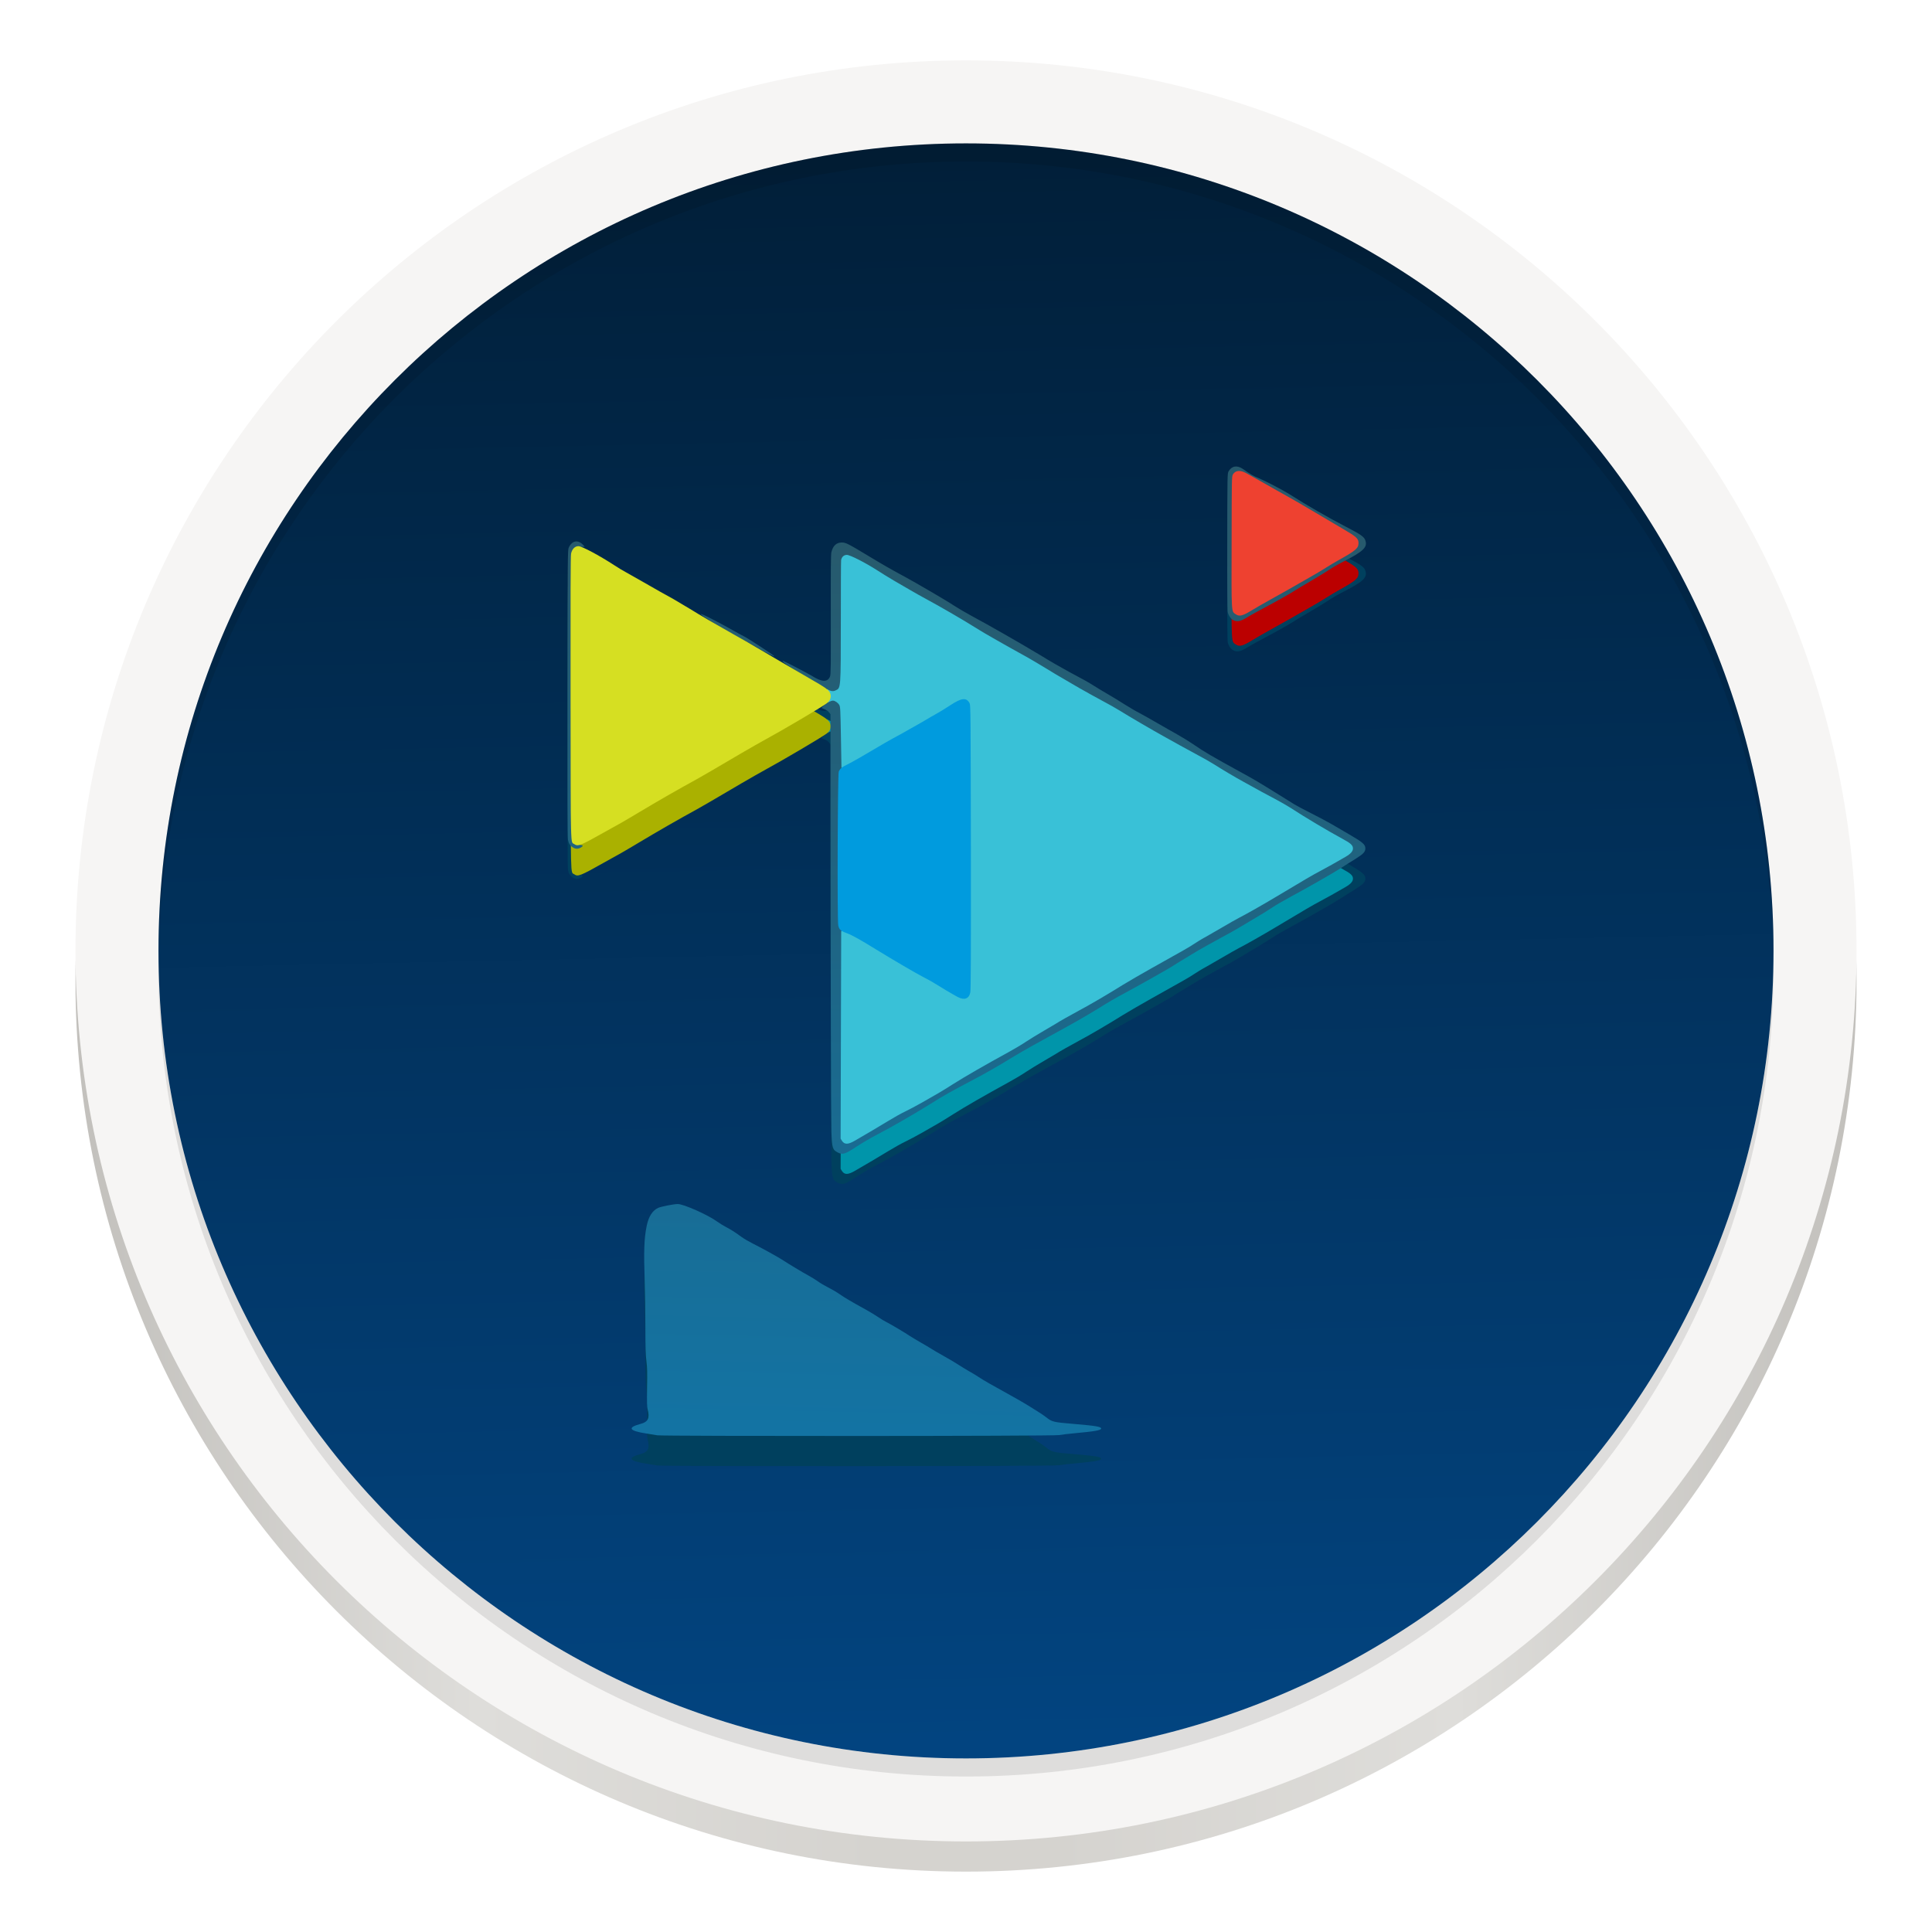
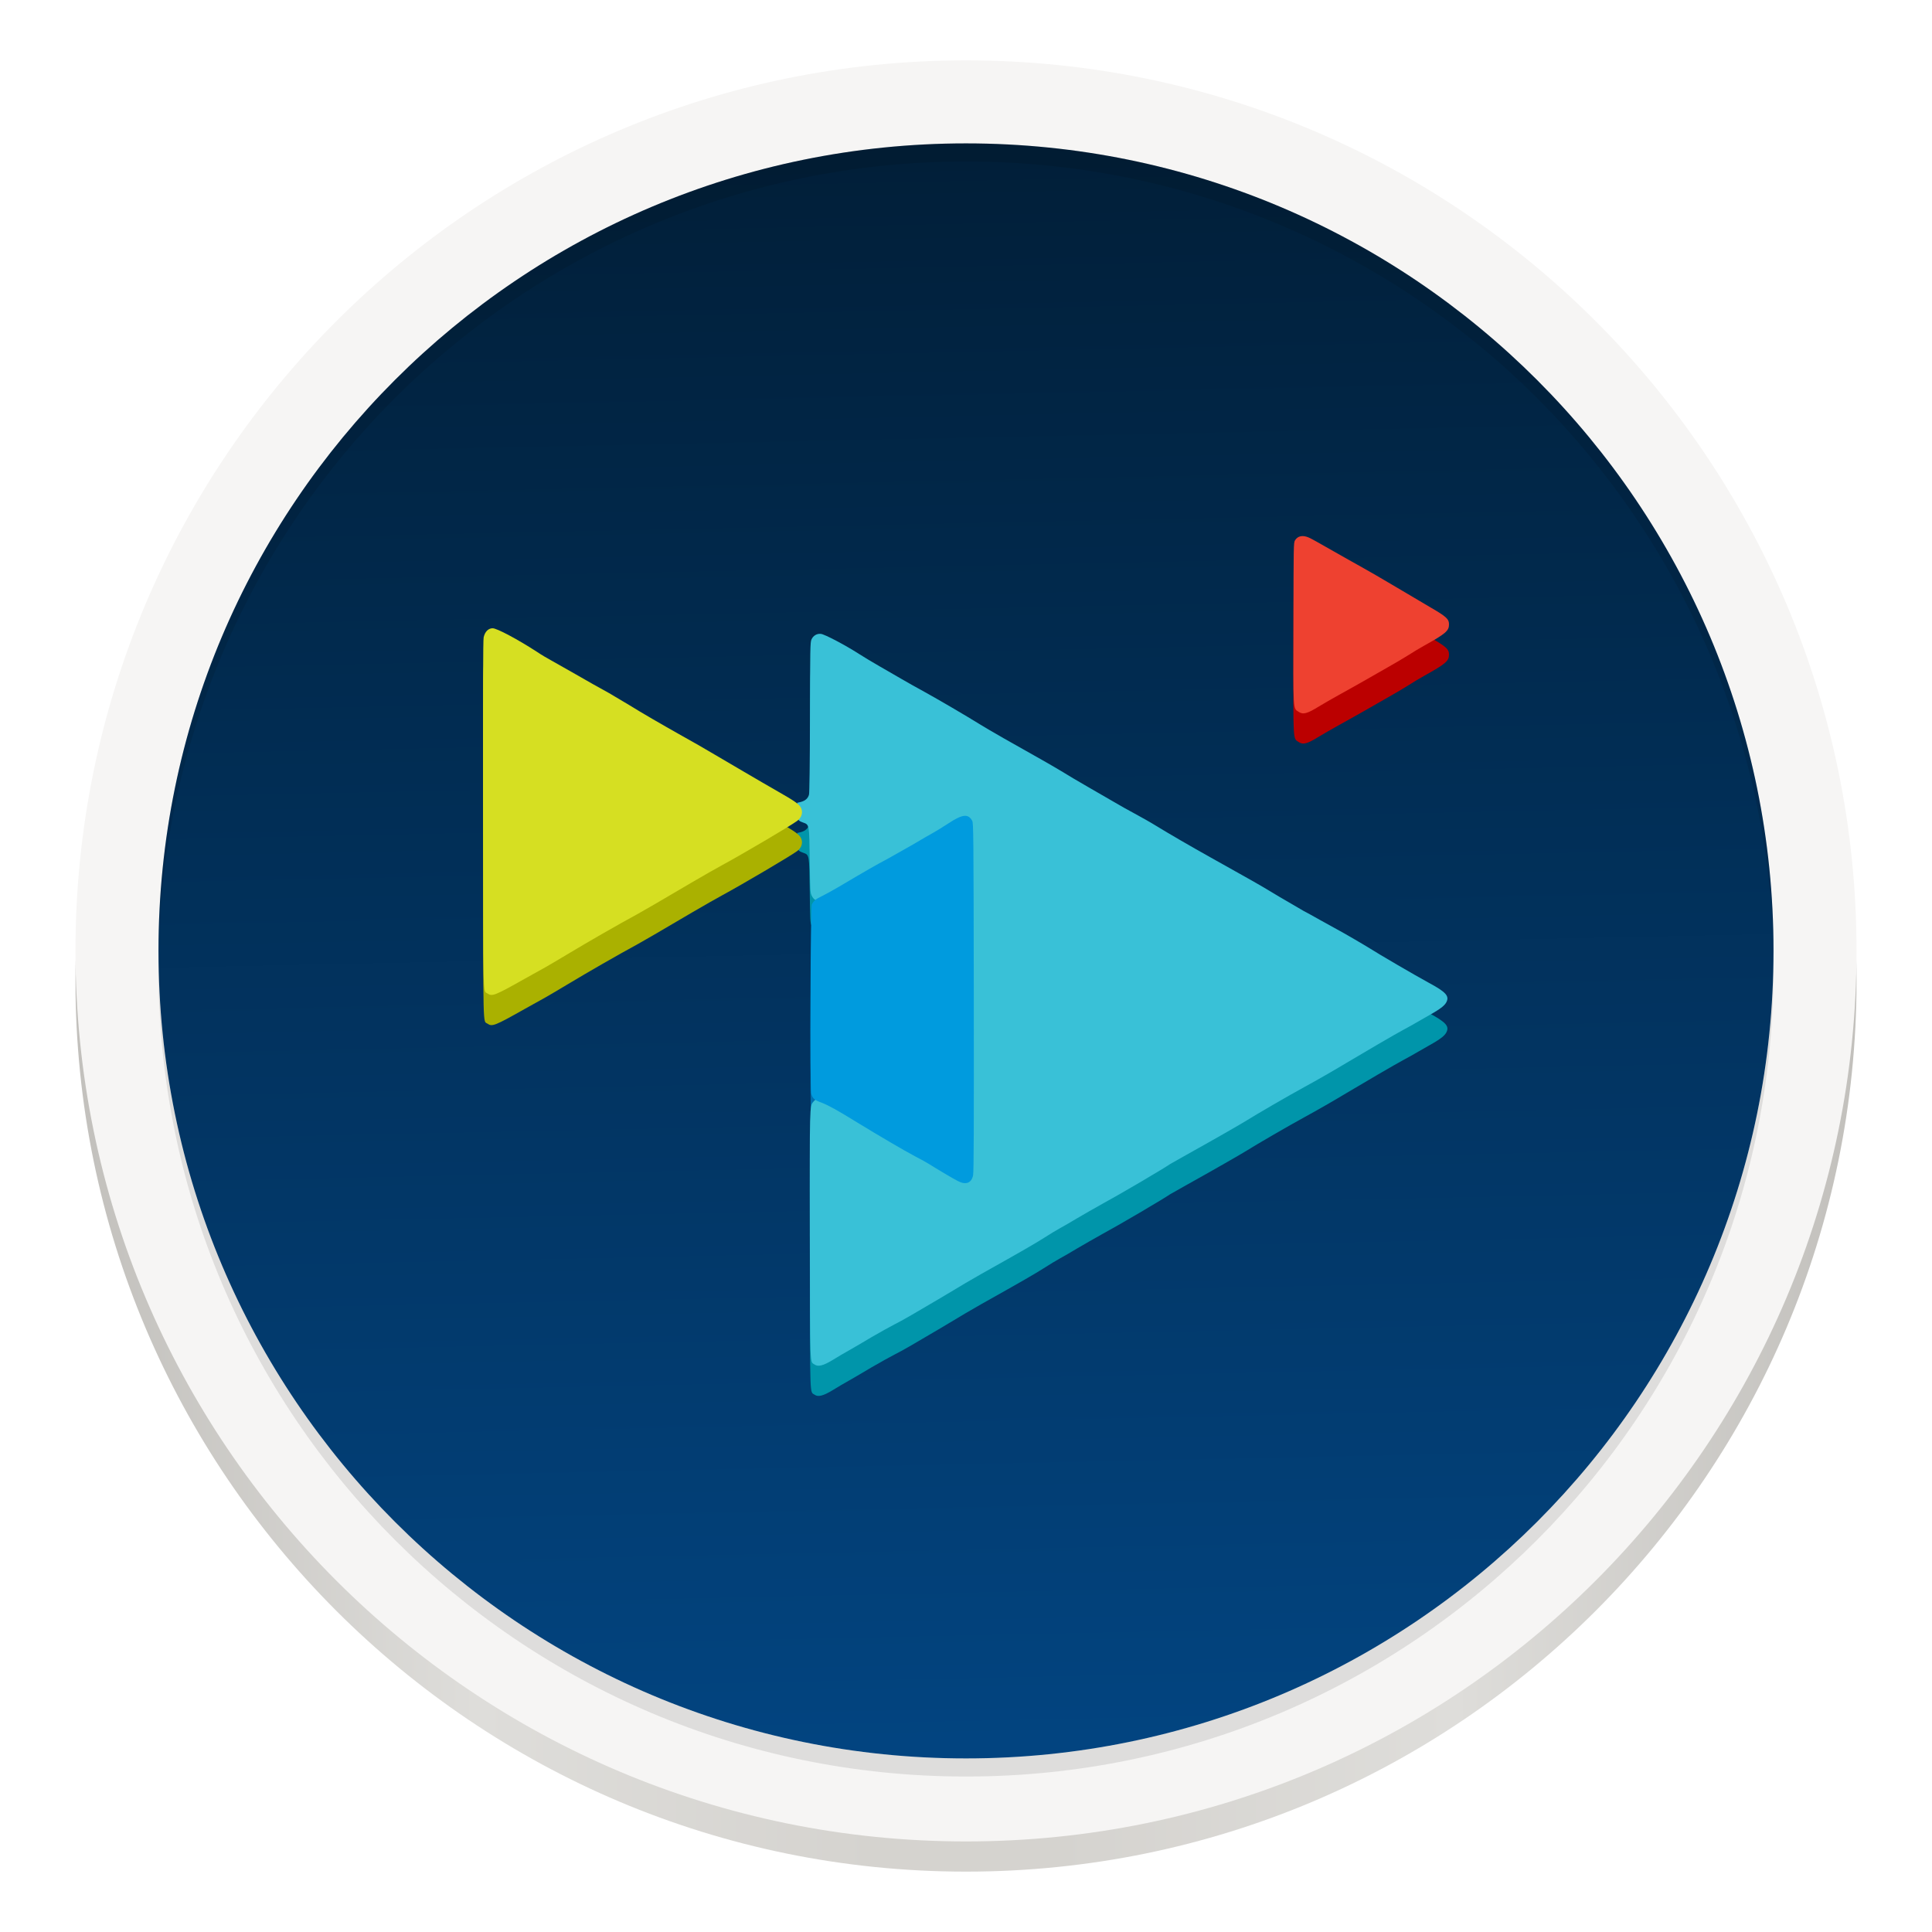
<svg xmlns="http://www.w3.org/2000/svg" width="128" height="128" viewBox="0 0 128 128">
  <defs>
    <linearGradient id="g1" gradientUnits="userSpaceOnUse" x1="62.905" y1="10.595" x2="65.095" y2="115.405">
      <stop offset="0" stop-color="#011f39" />
      <stop offset="1" stop-color="#024480" />
    </linearGradient>
    <linearGradient id="g2" gradientUnits="userSpaceOnUse" x1="5" y1="0" x2="123" y2="0">
      <stop offset="0" stop-color="#c2c0bc" />
      <stop offset="0.225" stop-color="#deddda" />
      <stop offset="0.45" stop-color="#d5d3cf" />
      <stop offset="0.55" stop-color="#d5d3cf" />
      <stop offset="0.775" stop-color="#deddda" />
      <stop offset="1" stop-color="#c2c0bc" />
    </linearGradient>
-     <linearGradient id="g3" gradientUnits="userSpaceOnUse" x1="55.865" y1="94.757" x2="57.107" y2="35.955">
-       <stop offset="0" stop-color="#1373a3" />
-       <stop offset="0.5" stop-color="#1d6788" />
-       <stop offset="1" stop-color="#275a6d" />
-     </linearGradient>
  </defs>
  <g id="rim">
    <path id="rim-chin" d="M5 65A59 59 0 1 1 123 65A59 59 0 1 1 5 65Z" fill="url(#g2)" />
    <path id="rim-face" d="M5 63A59 59 0 1 1 123 63A59 59 0 1 1 5 63Z" fill="#f6f5f4" />
    <path id="rim-inner" d="M10.5 63A53.5 53.5 0 1 1 117.5 63A53.5 53.5 0 1 1 10.5 63Z" fill="url(#g1)" />
    <path id="rim-recess" d="M10.5 63A53.5 53.5 0 1 1 117.5 63A53.5 53.5 0 1 1 10.5 63ZM10.5 64.2A53.5 53.5 0 1 1 117.5 64.2A53.5 53.5 0 1 1 10.5 64.2Z" fill="#000000" opacity="0.1" fill-rule="evenodd" />
  </g>
  <g id="mark">
-     <path id="mark-0-side" d="M55.714 77.971C55.457 77.794 55.477 78.306 55.464 70.991C55.451 63.951 55.451 64.01 55.648 63.78C55.944 63.425 56.187 63.511 58.021 64.641C58.454 64.911 59.007 65.239 59.256 65.384C59.506 65.528 59.855 65.732 60.025 65.844C60.203 65.956 60.65 66.199 61.011 66.396C61.379 66.593 62.076 66.988 62.563 67.283C63.529 67.868 63.693 67.941 63.871 67.842C64.094 67.717 64.081 68.191 64.074 58.173L64.061 48.872L63.976 48.761C63.798 48.517 63.581 48.564 62.944 48.984C62.681 49.162 62.293 49.392 62.089 49.503C61.886 49.615 61.412 49.891 61.044 50.115C60.67 50.338 60.058 50.68 59.684 50.884C59.309 51.081 58.79 51.37 58.533 51.528C58.277 51.679 57.915 51.889 57.738 51.988C57.554 52.087 57.199 52.297 56.943 52.455C56.036 53.007 55.76 53.04 55.556 52.619C55.483 52.474 55.477 52.317 55.457 50.739C55.431 48.761 55.437 48.807 55.096 48.682C54.813 48.577 54.806 48.57 54.793 48.071L54.78 47.617L54.977 47.571C55.221 47.505 55.359 47.38 55.418 47.177C55.444 47.085 55.464 45.533 55.47 42.983C55.477 39.315 55.483 38.934 55.549 38.796C55.641 38.586 55.838 38.467 56.055 38.487C56.266 38.507 57.383 39.098 58.119 39.572C58.395 39.749 58.888 40.045 59.223 40.236C59.559 40.426 60.091 40.735 60.407 40.919C60.722 41.103 61.294 41.425 61.682 41.636C62.418 42.043 63.838 42.871 64.699 43.404C65.152 43.686 66.487 44.449 68.005 45.297C68.275 45.448 68.748 45.724 69.057 45.908C69.359 46.099 70.016 46.486 70.509 46.769C71.009 47.058 71.64 47.42 71.909 47.578C72.179 47.742 72.678 48.018 73.02 48.202C73.362 48.386 73.888 48.682 74.184 48.866C74.848 49.273 76.024 49.957 77.128 50.575C77.575 50.825 78.167 51.16 78.443 51.311C78.712 51.462 79.12 51.692 79.343 51.817C79.574 51.942 80.257 52.343 80.862 52.711C81.473 53.073 82.058 53.414 82.157 53.467C82.262 53.52 82.65 53.73 83.018 53.94C83.392 54.151 83.977 54.473 84.313 54.657C84.654 54.847 85.187 55.163 85.509 55.353C86.344 55.879 88.158 56.931 88.927 57.352C89.841 57.845 90.038 58.062 89.86 58.397C89.781 58.554 89.565 58.732 89.216 58.936C89.052 59.028 88.684 59.238 88.401 59.402C88.118 59.567 87.724 59.79 87.52 59.895C87.139 60.099 85.377 61.125 84.457 61.677C83.859 62.038 82.821 62.636 82.176 62.985C81.414 63.399 79.488 64.516 79.1 64.766C78.732 64.996 77.273 65.831 75.787 66.659C75.373 66.889 74.986 67.113 74.926 67.145C74.539 67.415 72.107 68.841 71.252 69.301C70.851 69.525 70.253 69.867 69.918 70.064C69.589 70.261 69.175 70.504 68.991 70.603C68.814 70.701 68.413 70.938 68.11 71.135C67.624 71.444 66.934 71.845 64.738 73.074C64.226 73.363 63.713 73.666 62.543 74.369C61.235 75.145 60.433 75.611 60.032 75.809C59.802 75.927 59.256 76.229 58.816 76.486C58.382 76.749 57.83 77.064 57.593 77.202C57.357 77.334 56.949 77.57 56.699 77.728C56.18 78.043 55.904 78.109 55.714 77.971" fill="#0095aa" fill-rule="evenodd" />
-     <path id="mark-1-side" d="M43.54 97.092C43.442 97.072 43.12 97.02 42.824 96.974C41.667 96.796 41.536 96.579 42.443 96.336C42.936 96.211 43.06 95.948 42.909 95.376C42.863 95.206 42.857 94.916 42.87 93.944C42.89 92.951 42.883 92.622 42.83 92.208C42.778 91.801 42.758 91.314 42.758 89.908C42.758 88.922 42.738 87.555 42.712 86.871C42.646 84.893 42.673 84.058 42.844 83.223C42.968 82.605 43.225 82.204 43.599 82.027C43.784 81.941 44.645 81.77 44.901 81.77C45.289 81.77 46.886 82.48 47.497 82.921C47.681 83.052 47.957 83.223 48.102 83.295C48.385 83.44 48.694 83.631 49.141 83.959C49.292 84.071 49.633 84.268 49.896 84.4C50.416 84.656 51.632 85.326 51.901 85.51C52.204 85.714 53.209 86.319 53.577 86.516C53.774 86.621 54.051 86.799 54.195 86.897C54.333 87.002 54.636 87.18 54.859 87.292C55.083 87.403 55.437 87.607 55.641 87.752C55.983 87.988 56.325 88.192 57.383 88.777C57.626 88.909 57.975 89.126 58.165 89.25C58.356 89.382 58.619 89.54 58.744 89.599C59.02 89.737 59.993 90.315 60.301 90.526C60.426 90.604 60.748 90.802 61.025 90.959C61.294 91.111 61.59 91.288 61.682 91.347C61.767 91.406 62.148 91.63 62.523 91.84C62.891 92.044 63.332 92.307 63.489 92.412C63.647 92.517 63.949 92.701 64.166 92.826C64.377 92.944 64.686 93.128 64.843 93.234C65.152 93.444 65.711 93.76 66.96 94.45C67.4 94.693 67.92 94.995 68.11 95.114C68.301 95.238 68.597 95.422 68.761 95.521C68.925 95.62 69.168 95.784 69.293 95.883C69.701 96.205 69.767 96.224 71.114 96.336C72.593 96.461 72.955 96.52 72.955 96.645C72.955 96.757 72.527 96.836 71.213 96.954C70.805 96.993 70.325 97.046 70.141 97.079C69.753 97.151 43.876 97.158 43.54 97.092M55.497 78.352C55.161 78.181 55.122 78.057 55.083 76.992C55.056 76.177 55.03 66.429 55.023 53.874L55.023 49.326L54.938 49.208C54.852 49.096 54.774 49.043 54.537 48.951L54.419 48.905L54.557 48.761C54.708 48.603 55.056 48.412 55.188 48.419C55.319 48.419 55.529 48.564 55.608 48.715C55.674 48.833 55.681 49.043 55.714 50.857C55.733 51.968 55.753 52.967 55.753 53.079C55.76 53.191 55.746 58.719 55.727 65.364L55.694 77.439L55.779 77.577C55.95 77.84 56.18 77.84 56.653 77.564C57.567 77.031 58.224 76.65 58.842 76.269C59.23 76.032 59.736 75.749 59.973 75.638C60.209 75.526 60.702 75.263 61.064 75.059C61.425 74.849 61.925 74.56 62.175 74.422C62.418 74.277 62.845 74.021 63.115 73.843C63.897 73.344 65.271 72.555 66.855 71.687C67.216 71.49 67.722 71.188 67.985 71.01C68.248 70.839 68.774 70.511 69.155 70.294C69.543 70.07 69.898 69.86 69.957 69.821C70.122 69.709 70.871 69.282 71.508 68.94C72.192 68.578 73.415 67.862 74.414 67.237C74.802 67.001 75.649 66.508 76.307 66.14C78.404 64.97 78.844 64.72 79.14 64.516C79.297 64.411 79.541 64.266 79.672 64.188C79.81 64.115 80.356 63.8 80.888 63.491C81.421 63.182 81.953 62.873 82.078 62.814C82.499 62.603 83.682 61.933 84.536 61.42C86.587 60.191 86.896 60.014 87.435 59.724C87.967 59.442 88.434 59.179 89.15 58.765C89.486 58.568 89.637 58.397 89.637 58.213C89.637 58.002 89.486 57.864 88.947 57.575C87.974 57.049 86.449 56.142 85.463 55.498C85.259 55.367 84.799 55.104 84.438 54.913C83.807 54.584 83.465 54.394 82.387 53.796C81.828 53.493 80.98 52.987 80.389 52.612C80.172 52.474 79.705 52.212 79.357 52.027C79.015 51.843 78.496 51.561 78.213 51.403C77.93 51.245 77.431 50.969 77.102 50.785C76.412 50.404 74.808 49.471 74.19 49.083C73.96 48.938 73.447 48.649 73.06 48.445C72.678 48.241 71.975 47.854 71.495 47.578C71.022 47.301 70.522 47.012 70.391 46.933C70.253 46.861 69.786 46.578 69.346 46.309C68.906 46.039 68.307 45.685 68.012 45.52C66.723 44.81 65.133 43.91 64.699 43.627C63.805 43.062 62.234 42.155 61.268 41.636C61.044 41.517 60.617 41.274 60.321 41.103C60.032 40.932 59.532 40.643 59.223 40.466C58.915 40.282 58.415 39.979 58.113 39.782C57.35 39.289 56.318 38.763 56.108 38.763C55.911 38.763 55.766 38.895 55.727 39.105C55.714 39.177 55.707 41.005 55.707 43.167C55.7 47.676 55.714 47.578 55.359 47.742C55.148 47.847 54.971 47.788 54.491 47.466C54.248 47.308 53.82 47.052 53.531 46.901C52.966 46.598 51.98 45.967 51.881 45.849C51.822 45.777 51.829 45.777 51.921 45.803C52.039 45.842 53.577 46.644 53.807 46.789C54.451 47.196 54.833 47.209 54.99 46.822C55.043 46.697 55.05 46.131 55.043 42.727C55.036 39.769 55.043 38.73 55.083 38.579C55.188 38.152 55.418 37.942 55.773 37.942C56.029 37.942 56.18 38.014 57.495 38.809C58.428 39.374 59.125 39.775 59.94 40.209C60.643 40.59 62.747 41.813 63.213 42.129C63.476 42.299 64.002 42.608 64.383 42.812C65.481 43.397 67.657 44.646 68.925 45.408C69.563 45.803 70.424 46.296 70.831 46.513C71.725 46.986 72.12 47.209 72.494 47.446C72.646 47.545 73.047 47.788 73.388 47.985C73.724 48.182 74.236 48.491 74.519 48.675C74.802 48.853 75.242 49.116 75.505 49.247C75.761 49.385 76.3 49.687 76.695 49.918C77.089 50.148 77.674 50.476 77.989 50.654C78.305 50.831 78.765 51.114 79.008 51.278C79.81 51.83 80.218 52.067 82.301 53.211C83.149 53.677 83.314 53.776 84.727 54.65C85.108 54.887 85.575 55.176 85.752 55.288C85.936 55.399 86.449 55.676 86.902 55.899C87.356 56.129 87.954 56.445 88.237 56.609C88.519 56.773 89.045 57.082 89.407 57.292C90.294 57.805 90.458 57.95 90.458 58.213C90.458 58.443 90.32 58.581 89.775 58.923C89.479 59.1 89.058 59.37 88.835 59.514C88.335 59.836 86.633 60.809 85.509 61.414C85.055 61.657 84.503 61.979 84.28 62.13C84.05 62.288 83.57 62.584 83.208 62.794C82.847 63.004 82.36 63.294 82.137 63.432C81.914 63.57 81.322 63.905 80.822 64.168C80.329 64.437 79.679 64.799 79.383 64.97C78.699 65.377 77.569 66.067 77.437 66.159C77.319 66.238 75.347 67.349 74.598 67.75C73.954 68.092 73.415 68.407 72.731 68.835C71.969 69.308 70.983 69.867 69.392 70.734C67.959 71.523 67.44 71.819 66.349 72.489C65.941 72.732 65.29 73.101 64.903 73.311C62.72 74.468 62.681 74.487 61.537 75.204C60.459 75.868 58.98 76.722 58.198 77.123C57.751 77.353 57.114 77.728 56.772 77.951C55.983 78.471 55.832 78.523 55.497 78.352M37.973 58.154C37.782 58.042 37.677 57.884 37.631 57.647C37.598 57.503 37.592 54.361 37.598 47.946C37.605 38.901 37.611 38.448 37.677 38.29C37.888 37.823 38.275 37.738 38.611 38.08L38.742 38.218L38.519 38.244C38.236 38.283 38.072 38.382 37.973 38.579C37.894 38.737 37.894 38.973 37.861 47.407C37.848 52.179 37.828 56.182 37.828 56.307C37.809 56.701 37.874 57.509 37.94 57.661C38.012 57.838 38.17 57.937 38.427 57.976C38.65 58.002 38.657 58.042 38.479 58.154C38.308 58.252 38.137 58.259 37.973 58.154M50.948 45.336C50.771 45.251 50.541 45.126 50.442 45.067C50.258 44.948 49.331 44.429 48.661 44.074C48.056 43.745 46.61 42.871 46.498 42.76L46.4 42.661L46.623 42.746C46.853 42.838 47.786 43.325 48.615 43.792C48.864 43.936 49.167 44.1 49.292 44.16C49.568 44.298 51.25 45.395 51.29 45.468C51.323 45.514 51.303 45.507 50.948 45.336M81.71 43.088C81.552 43.009 81.401 42.792 81.342 42.562C81.315 42.457 81.302 40.788 81.309 37.876C81.315 33.439 81.315 33.354 81.401 33.222C81.611 32.861 81.96 32.808 82.347 33.071C82.893 33.452 83.011 33.524 83.425 33.695C83.872 33.879 84.99 34.471 85.404 34.727C86.547 35.457 87.98 36.285 89.203 36.916C90.156 37.409 90.38 37.567 90.458 37.803C90.61 38.264 90.334 38.527 88.96 39.23C88.625 39.401 88.21 39.644 88.04 39.762C87.869 39.881 87.317 40.216 86.824 40.505C86.324 40.794 85.811 41.103 85.686 41.189C85.45 41.346 84.3 41.99 83.412 42.457C83.143 42.602 82.814 42.786 82.689 42.865C82.216 43.16 81.979 43.22 81.71 43.088M82.623 42.431C82.696 42.398 82.945 42.24 83.189 42.089C83.425 41.938 83.846 41.688 84.129 41.537C84.411 41.379 84.996 41.057 85.424 40.814C85.851 40.571 86.482 40.216 86.824 40.025C87.159 39.835 87.704 39.512 88.033 39.309C88.362 39.105 88.815 38.835 89.039 38.711C89.532 38.435 89.716 38.257 89.742 38.04C89.781 37.771 89.65 37.639 88.966 37.218C88.631 37.015 87.994 36.627 87.553 36.351C86.508 35.713 86.081 35.47 85.424 35.122C84.635 34.708 84.102 34.399 83.399 33.945C82.61 33.432 82.347 33.34 82.078 33.485C81.795 33.63 81.808 33.354 81.808 37.981C81.808 42.115 81.808 42.155 81.894 42.293C82.045 42.549 82.301 42.595 82.623 42.431" fill="#00405e" fill-rule="evenodd" />
-     <path id="mark-2-side" d="M38.045 57.923C37.789 57.746 37.815 58.541 37.802 48.248C37.795 41.425 37.802 38.842 37.835 38.678C37.901 38.375 38.085 38.185 38.321 38.185C38.551 38.185 39.675 38.783 40.727 39.466C40.951 39.618 41.286 39.815 41.47 39.913C41.647 40.012 42.147 40.295 42.574 40.538C43.008 40.788 43.521 41.083 43.724 41.195C43.928 41.307 44.329 41.53 44.612 41.688C44.894 41.852 45.381 42.142 45.696 42.332C46.393 42.766 47.359 43.325 48.595 44.022C49.101 44.304 49.798 44.699 50.133 44.902C50.475 45.1 51.257 45.566 51.881 45.928C52.506 46.296 53.347 46.782 53.748 47.012C54.603 47.499 54.852 47.67 54.964 47.854C55.115 48.103 55.036 48.412 54.767 48.603C54.399 48.872 51.789 50.411 50.731 50.982C50.449 51.134 49.726 51.548 49.127 51.896C47.129 53.073 46.63 53.362 46.183 53.612C44.98 54.269 43.56 55.084 42.344 55.814C41.877 56.096 41.345 56.405 41.174 56.504C40.997 56.602 40.484 56.892 40.03 57.141C38.433 58.042 38.288 58.094 38.045 57.923" fill="#aab100" fill-rule="evenodd" />
-     <path id="mark-3-side" d="M63.463 68.059C63.2 67.928 62.234 67.349 61.905 67.139C61.78 67.06 61.439 66.869 61.143 66.718C60.571 66.416 59.289 65.666 58.021 64.891C56.956 64.234 56.456 63.957 56.088 63.819C55.694 63.675 55.595 63.583 55.536 63.313C55.464 62.985 55.497 53.283 55.569 53.119C55.661 52.921 55.786 52.816 56.095 52.672C56.259 52.593 56.653 52.376 56.982 52.185C58.389 51.35 59.099 50.943 59.651 50.654C59.973 50.476 60.591 50.128 61.025 49.878C61.452 49.622 61.932 49.346 62.089 49.26C62.247 49.175 62.635 48.938 62.944 48.734C63.713 48.228 64.022 48.195 64.239 48.59C64.304 48.715 64.311 49.221 64.324 58.134C64.331 64.963 64.324 67.599 64.285 67.75C64.199 68.171 63.89 68.283 63.463 68.059" fill="#0070b0" fill-rule="evenodd" />
-     <path id="mark-4-side" d="M81.868 42.694C81.572 42.497 81.585 42.714 81.598 37.876C81.605 33.709 81.605 33.557 81.683 33.432C81.828 33.196 82.091 33.137 82.426 33.281C82.518 33.314 83.077 33.63 83.675 33.971C84.28 34.313 85.016 34.734 85.318 34.898C85.627 35.069 86.449 35.542 87.152 35.963C87.849 36.377 88.684 36.87 88.999 37.054C89.86 37.554 90.005 37.685 90.005 37.974C90.005 38.323 89.834 38.474 88.651 39.131C88.434 39.25 88.066 39.473 87.829 39.624C87.593 39.775 87.093 40.071 86.718 40.282C86.344 40.492 85.746 40.834 85.384 41.044C85.023 41.248 84.431 41.583 84.069 41.78C83.715 41.977 83.222 42.26 82.985 42.405C82.334 42.806 82.117 42.865 81.868 42.694" fill="#bb0000" fill-rule="evenodd" />
-     <path id="mark-0-face" d="M 55.714,75.971 C 55.457,75.794 55.477,76.306 55.464,68.991 C 55.451,61.951 55.451,62.01 55.648,61.78 C 55.944,61.425 56.187,61.511 58.021,62.641 C 58.454,62.911 59.007,63.239 59.256,63.384 C 59.506,63.528 59.855,63.732 60.025,63.844 C 60.203,63.956 60.65,64.199 61.011,64.396 C 61.379,64.593 62.076,64.988 62.563,65.283 C 63.529,65.868 63.693,65.941 63.871,65.842 C 64.094,65.717 64.081,66.191 64.074,56.173 L 64.061,46.872 L 63.976,46.761 C 63.798,46.517 63.581,46.564 62.944,46.984 C 62.681,47.162 62.293,47.392 62.089,47.503 C 61.886,47.615 61.412,47.891 61.044,48.115 C 60.67,48.338 60.058,48.68 59.684,48.884 C 59.309,49.081 58.79,49.37 58.533,49.528 C 58.277,49.679 57.915,49.889 57.738,49.988 C 57.554,50.087 57.199,50.297 56.943,50.455 C 56.036,51.007 55.76,51.04 55.556,50.619 C 55.483,50.474 55.477,50.317 55.457,48.739 C 55.431,46.761 55.437,46.807 55.096,46.682 C 54.813,46.577 54.806,46.57 54.793,46.071 L 54.78,45.617 L 54.977,45.571 C 55.221,45.505 55.359,45.38 55.418,45.177 C 55.444,45.085 55.464,43.533 55.47,40.983 C 55.477,37.315 55.483,36.934 55.549,36.796 C 55.641,36.586 55.838,36.467 56.055,36.487 C 56.266,36.507 57.383,37.098 58.119,37.572 C 58.395,37.749 58.888,38.045 59.223,38.236 C 59.559,38.426 60.091,38.735 60.407,38.919 C 60.722,39.103 61.294,39.425 61.682,39.636 C 62.418,40.043 63.838,40.871 64.699,41.404 C 65.152,41.686 66.487,42.449 68.005,43.297 C 68.275,43.448 68.748,43.724 69.057,43.908 C 69.359,44.099 70.016,44.486 70.509,44.769 C 71.009,45.058 71.64,45.42 71.909,45.578 C 72.179,45.742 72.678,46.018 73.02,46.202 C 73.362,46.386 73.888,46.682 74.184,46.866 C 74.848,47.273 76.024,47.957 77.128,48.575 C 77.575,48.825 78.167,49.16 78.443,49.311 C 78.712,49.462 79.12,49.692 79.343,49.817 C 79.574,49.942 80.257,50.343 80.862,50.711 C 81.473,51.073 82.058,51.414 82.157,51.467 C 82.262,51.52 82.65,51.73 83.018,51.94 C 83.392,52.151 83.977,52.473 84.313,52.657 C 84.654,52.847 85.187,53.163 85.509,53.353 C 86.344,53.879 88.158,54.931 88.927,55.352 C 89.841,55.845 90.038,56.062 89.86,56.397 C 89.781,56.554 89.565,56.732 89.216,56.936 C 89.052,57.028 88.684,57.238 88.401,57.402 C 88.118,57.567 87.724,57.79 87.52,57.895 C 87.139,58.099 85.377,59.125 84.457,59.677 C 83.859,60.038 82.821,60.636 82.176,60.985 C 81.414,61.399 79.488,62.516 79.1,62.766 C 78.732,62.996 77.273,63.831 75.787,64.659 C 75.373,64.889 74.986,65.113 74.926,65.145 C 74.539,65.415 72.107,66.841 71.252,67.301 C 70.851,67.525 70.253,67.867 69.918,68.064 C 69.589,68.261 69.175,68.504 68.991,68.603 C 68.814,68.701 68.413,68.938 68.11,69.135 C 67.624,69.444 66.934,69.845 64.738,71.074 C 64.226,71.363 63.713,71.666 62.543,72.369 C 61.235,73.145 60.433,73.611 60.032,73.809 C 59.802,73.927 59.256,74.229 58.816,74.486 C 58.382,74.749 57.83,75.064 57.593,75.202 C 57.357,75.334 56.949,75.57 56.699,75.728 C 56.18,76.043 55.904,76.109 55.714,75.971" fill="#39c1d7" fill-rule="evenodd" />
-     <path id="mark-1-face" d="M 43.54,95.092 C 43.442,95.072 43.12,95.02 42.824,94.974 C 41.667,94.796 41.536,94.579 42.443,94.336 C 42.936,94.211 43.06,93.948 42.909,93.376 C 42.863,93.206 42.857,92.916 42.87,91.944 C 42.89,90.951 42.883,90.622 42.83,90.208 C 42.778,89.801 42.758,89.314 42.758,87.908 C 42.758,86.922 42.738,85.555 42.712,84.871 C 42.646,82.893 42.673,82.058 42.844,81.223 C 42.968,80.605 43.225,80.204 43.599,80.027 C 43.784,79.941 44.645,79.77 44.901,79.77 C 45.289,79.77 46.886,80.48 47.497,80.921 C 47.681,81.052 47.957,81.223 48.102,81.295 C 48.385,81.44 48.694,81.631 49.141,81.959 C 49.292,82.071 49.633,82.268 49.896,82.4 C 50.416,82.656 51.632,83.326 51.901,83.51 C 52.204,83.714 53.209,84.319 53.577,84.516 C 53.774,84.621 54.051,84.799 54.195,84.897 C 54.333,85.002 54.636,85.18 54.859,85.292 C 55.083,85.403 55.437,85.607 55.641,85.752 C 55.983,85.988 56.325,86.192 57.383,86.777 C 57.626,86.909 57.975,87.126 58.165,87.25 C 58.356,87.382 58.619,87.54 58.744,87.599 C 59.02,87.737 59.993,88.315 60.301,88.526 C 60.426,88.604 60.748,88.802 61.025,88.959 C 61.294,89.111 61.59,89.288 61.682,89.347 C 61.767,89.406 62.148,89.63 62.523,89.84 C 62.891,90.044 63.332,90.307 63.489,90.412 C 63.647,90.517 63.949,90.701 64.166,90.826 C 64.377,90.944 64.686,91.128 64.843,91.234 C 65.152,91.444 65.711,91.76 66.96,92.45 C 67.4,92.693 67.92,92.995 68.11,93.114 C 68.301,93.238 68.597,93.422 68.761,93.521 C 68.925,93.62 69.168,93.784 69.293,93.883 C 69.701,94.205 69.767,94.224 71.114,94.336 C 72.593,94.461 72.955,94.52 72.955,94.645 C 72.955,94.757 72.527,94.836 71.213,94.954 C 70.805,94.993 70.325,95.046 70.141,95.079 C 69.753,95.151 43.876,95.158 43.54,95.092 M 55.497,76.352 C 55.161,76.181 55.122,76.057 55.083,74.992 C 55.056,74.177 55.03,64.429 55.023,51.874 L 55.023,47.326 L 54.938,47.208 C 54.852,47.096 54.774,47.043 54.537,46.951 L 54.419,46.905 L 54.557,46.761 C 54.708,46.603 55.056,46.412 55.188,46.419 C 55.319,46.419 55.529,46.564 55.608,46.715 C 55.674,46.833 55.681,47.043 55.714,48.857 C 55.733,49.968 55.753,50.967 55.753,51.079 C 55.76,51.191 55.746,56.719 55.727,63.364 L 55.694,75.439 L 55.779,75.577 C 55.95,75.84 56.18,75.84 56.653,75.564 C 57.567,75.031 58.224,74.65 58.842,74.269 C 59.23,74.032 59.736,73.749 59.973,73.638 C 60.209,73.526 60.702,73.263 61.064,73.059 C 61.425,72.849 61.925,72.56 62.175,72.422 C 62.418,72.277 62.845,72.021 63.115,71.843 C 63.897,71.344 65.271,70.555 66.855,69.687 C 67.216,69.49 67.722,69.188 67.985,69.01 C 68.248,68.839 68.774,68.511 69.155,68.294 C 69.543,68.07 69.898,67.86 69.957,67.821 C 70.122,67.709 70.871,67.282 71.508,66.94 C 72.192,66.578 73.415,65.862 74.414,65.237 C 74.802,65.001 75.649,64.508 76.307,64.14 C 78.404,62.97 78.844,62.72 79.14,62.516 C 79.297,62.411 79.541,62.266 79.672,62.188 C 79.81,62.115 80.356,61.8 80.888,61.491 C 81.421,61.182 81.953,60.873 82.078,60.814 C 82.499,60.603 83.682,59.933 84.536,59.42 C 86.587,58.191 86.896,58.014 87.435,57.724 C 87.967,57.442 88.434,57.179 89.15,56.765 C 89.486,56.568 89.637,56.397 89.637,56.213 C 89.637,56.002 89.486,55.864 88.947,55.575 C 87.974,55.049 86.449,54.142 85.463,53.498 C 85.259,53.367 84.799,53.104 84.438,52.913 C 83.807,52.584 83.465,52.394 82.387,51.796 C 81.828,51.493 80.98,50.987 80.389,50.612 C 80.172,50.474 79.705,50.212 79.357,50.027 C 79.015,49.843 78.496,49.561 78.213,49.403 C 77.93,49.245 77.431,48.969 77.102,48.785 C 76.412,48.404 74.808,47.471 74.19,47.083 C 73.96,46.938 73.447,46.649 73.06,46.445 C 72.678,46.241 71.975,45.854 71.495,45.578 C 71.022,45.301 70.522,45.012 70.391,44.933 C 70.253,44.861 69.786,44.578 69.346,44.309 C 68.906,44.039 68.307,43.685 68.012,43.52 C 66.723,42.81 65.133,41.91 64.699,41.627 C 63.805,41.062 62.234,40.155 61.268,39.636 C 61.044,39.517 60.617,39.274 60.321,39.103 C 60.032,38.932 59.532,38.643 59.223,38.466 C 58.915,38.282 58.415,37.979 58.113,37.782 C 57.35,37.289 56.318,36.763 56.108,36.763 C 55.911,36.763 55.766,36.895 55.727,37.105 C 55.714,37.177 55.707,39.005 55.707,41.167 C 55.7,45.676 55.714,45.578 55.359,45.742 C 55.148,45.847 54.971,45.788 54.491,45.466 C 54.248,45.308 53.82,45.052 53.531,44.901 C 52.966,44.598 51.98,43.967 51.881,43.849 C 51.822,43.777 51.829,43.777 51.921,43.803 C 52.039,43.842 53.577,44.644 53.807,44.789 C 54.451,45.196 54.833,45.209 54.99,44.822 C 55.043,44.697 55.05,44.131 55.043,40.727 C 55.036,37.769 55.043,36.73 55.083,36.579 C 55.188,36.152 55.418,35.942 55.773,35.942 C 56.029,35.942 56.18,36.014 57.495,36.809 C 58.428,37.374 59.125,37.775 59.94,38.209 C 60.643,38.59 62.747,39.813 63.213,40.129 C 63.476,40.299 64.002,40.608 64.383,40.812 C 65.481,41.397 67.657,42.646 68.925,43.408 C 69.563,43.803 70.424,44.296 70.831,44.513 C 71.725,44.986 72.12,45.209 72.494,45.446 C 72.646,45.545 73.047,45.788 73.388,45.985 C 73.724,46.182 74.236,46.491 74.519,46.675 C 74.802,46.853 75.242,47.116 75.505,47.247 C 75.761,47.385 76.3,47.687 76.695,47.918 C 77.089,48.148 77.674,48.476 77.989,48.654 C 78.305,48.831 78.765,49.114 79.008,49.278 C 79.81,49.83 80.218,50.067 82.301,51.211 C 83.149,51.677 83.314,51.776 84.727,52.65 C 85.108,52.887 85.575,53.176 85.752,53.288 C 85.936,53.399 86.449,53.676 86.902,53.899 C 87.356,54.129 87.954,54.445 88.237,54.609 C 88.519,54.773 89.045,55.082 89.407,55.292 C 90.294,55.805 90.458,55.95 90.458,56.213 C 90.458,56.443 90.32,56.581 89.775,56.923 C 89.479,57.1 89.058,57.37 88.835,57.514 C 88.335,57.836 86.633,58.809 85.509,59.414 C 85.055,59.657 84.503,59.979 84.28,60.13 C 84.05,60.288 83.57,60.584 83.208,60.794 C 82.847,61.004 82.36,61.294 82.137,61.432 C 81.914,61.57 81.322,61.905 80.822,62.168 C 80.329,62.437 79.679,62.799 79.383,62.97 C 78.699,63.377 77.569,64.067 77.437,64.159 C 77.319,64.238 75.347,65.349 74.598,65.75 C 73.954,66.092 73.415,66.407 72.731,66.835 C 71.969,67.308 70.983,67.867 69.392,68.734 C 67.959,69.523 67.44,69.819 66.349,70.489 C 65.941,70.732 65.29,71.101 64.903,71.311 C 62.72,72.468 62.681,72.487 61.537,73.204 C 60.459,73.868 58.98,74.722 58.198,75.123 C 57.751,75.353 57.114,75.728 56.772,75.951 C 55.983,76.471 55.832,76.523 55.497,76.352 M 37.973,56.154 C 37.782,56.042 37.677,55.884 37.631,55.647 C 37.598,55.503 37.592,52.361 37.598,45.946 C 37.605,36.901 37.611,36.448 37.677,36.29 C 37.888,35.823 38.275,35.738 38.611,36.08 L 38.742,36.218 L 38.519,36.244 C 38.236,36.283 38.072,36.382 37.973,36.579 C 37.894,36.737 37.894,36.973 37.861,45.407 C 37.848,50.179 37.828,54.182 37.828,54.307 C 37.809,54.701 37.874,55.509 37.94,55.661 C 38.012,55.838 38.17,55.937 38.427,55.976 C 38.65,56.002 38.657,56.042 38.479,56.154 C 38.308,56.252 38.137,56.259 37.973,56.154 M 50.948,43.336 C 50.771,43.251 50.541,43.126 50.442,43.067 C 50.258,42.948 49.331,42.429 48.661,42.074 C 48.056,41.745 46.61,40.871 46.498,40.76 L 46.4,40.661 L 46.623,40.746 C 46.853,40.838 47.786,41.325 48.615,41.792 C 48.864,41.936 49.167,42.1 49.292,42.16 C 49.568,42.298 51.25,43.395 51.29,43.468 C 51.323,43.514 51.303,43.507 50.948,43.336 M 81.71,41.088 C 81.552,41.009 81.401,40.792 81.342,40.562 C 81.315,40.457 81.302,38.788 81.309,35.876 C 81.315,31.439 81.315,31.354 81.401,31.222 C 81.611,30.861 81.96,30.808 82.347,31.071 C 82.893,31.452 83.011,31.524 83.425,31.695 C 83.872,31.879 84.99,32.471 85.404,32.727 C 86.547,33.457 87.98,34.285 89.203,34.916 C 90.156,35.409 90.38,35.567 90.458,35.803 C 90.61,36.264 90.334,36.527 88.96,37.23 C 88.625,37.401 88.21,37.644 88.04,37.762 C 87.869,37.881 87.317,38.216 86.824,38.505 C 86.324,38.794 85.811,39.103 85.686,39.189 C 85.45,39.346 84.3,39.99 83.412,40.457 C 83.143,40.602 82.814,40.786 82.689,40.865 C 82.216,41.16 81.979,41.22 81.71,41.088 M 82.623,40.431 C 82.696,40.398 82.945,40.24 83.189,40.089 C 83.425,39.938 83.846,39.688 84.129,39.537 C 84.411,39.379 84.996,39.057 85.424,38.814 C 85.851,38.571 86.482,38.216 86.824,38.025 C 87.159,37.835 87.704,37.512 88.033,37.309 C 88.362,37.105 88.815,36.835 89.039,36.711 C 89.532,36.435 89.716,36.257 89.742,36.04 C 89.781,35.771 89.65,35.639 88.966,35.218 C 88.631,35.015 87.994,34.627 87.553,34.351 C 86.508,33.713 86.081,33.47 85.424,33.122 C 84.635,32.708 84.102,32.399 83.399,31.945 C 82.61,31.432 82.347,31.34 82.078,31.485 C 81.795,31.63 81.808,31.354 81.808,35.981 C 81.808,40.115 81.808,40.155 81.894,40.293 C 82.045,40.549 82.301,40.595 82.623,40.431" fill="url(#g3)" fill-rule="evenodd" />
-     <path id="mark-2-face" d="M 38.045,55.923 C 37.789,55.746 37.815,56.541 37.802,46.248 C 37.795,39.425 37.802,36.842 37.835,36.678 C 37.901,36.375 38.085,36.185 38.321,36.185 C 38.551,36.185 39.675,36.783 40.727,37.466 C 40.951,37.618 41.286,37.815 41.47,37.913 C 41.647,38.012 42.147,38.295 42.574,38.538 C 43.008,38.788 43.521,39.083 43.724,39.195 C 43.928,39.307 44.329,39.53 44.612,39.688 C 44.894,39.852 45.381,40.142 45.696,40.332 C 46.393,40.766 47.359,41.325 48.595,42.022 C 49.101,42.304 49.798,42.699 50.133,42.902 C 50.475,43.1 51.257,43.566 51.881,43.928 C 52.506,44.296 53.347,44.782 53.748,45.012 C 54.603,45.499 54.852,45.67 54.964,45.854 C 55.115,46.103 55.036,46.412 54.767,46.603 C 54.399,46.872 51.789,48.411 50.731,48.982 C 50.449,49.134 49.726,49.548 49.127,49.896 C 47.129,51.073 46.63,51.362 46.183,51.612 C 44.98,52.269 43.56,53.084 42.344,53.814 C 41.877,54.096 41.345,54.405 41.174,54.504 C 40.997,54.602 40.484,54.892 40.03,55.141 C 38.433,56.042 38.288,56.094 38.045,55.923" fill="#d6df22" fill-rule="evenodd" />
-     <path id="mark-3-face" d="M 63.463,66.059 C 63.2,65.928 62.234,65.349 61.905,65.139 C 61.78,65.06 61.439,64.869 61.143,64.718 C 60.571,64.416 59.289,63.666 58.021,62.891 C 56.956,62.234 56.456,61.957 56.088,61.819 C 55.694,61.675 55.595,61.583 55.536,61.313 C 55.464,60.985 55.497,51.283 55.569,51.119 C 55.661,50.921 55.786,50.816 56.095,50.672 C 56.259,50.593 56.653,50.376 56.982,50.185 C 58.389,49.35 59.099,48.943 59.651,48.654 C 59.973,48.476 60.591,48.128 61.025,47.878 C 61.452,47.622 61.932,47.346 62.089,47.26 C 62.247,47.175 62.635,46.938 62.944,46.734 C 63.713,46.228 64.022,46.195 64.239,46.59 C 64.304,46.715 64.311,47.221 64.324,56.134 C 64.331,62.963 64.324,65.599 64.285,65.75 C 64.199,66.171 63.89,66.283 63.463,66.059" fill="#009bde" fill-rule="evenodd" />
-     <path id="mark-4-face" d="M 81.868,40.694 C 81.572,40.497 81.585,40.714 81.598,35.876 C 81.605,31.709 81.605,31.557 81.683,31.432 C 81.828,31.196 82.091,31.137 82.426,31.281 C 82.518,31.314 83.077,31.63 83.675,31.971 C 84.28,32.313 85.016,32.734 85.318,32.898 C 85.627,33.069 86.449,33.542 87.152,33.963 C 87.849,34.377 88.684,34.87 88.999,35.054 C 89.86,35.554 90.005,35.685 90.005,35.974 C 90.005,36.323 89.834,36.474 88.651,37.131 C 88.434,37.25 88.066,37.473 87.829,37.624 C 87.593,37.775 87.093,38.071 86.718,38.282 C 86.344,38.492 85.746,38.834 85.384,39.044 C 85.023,39.248 84.431,39.583 84.069,39.78 C 83.715,39.977 83.222,40.26 82.985,40.405 C 82.334,40.806 82.117,40.865 81.868,40.694" fill="#ee4130" fill-rule="evenodd" />
+     <path id="mark-0-side" d="M53.961 92.399C53.647 92.182 53.671 92.81 53.655 83.842C53.639 75.212 53.639 75.284 53.88 75.002C54.243 74.567 54.541 74.672 56.789 76.058C57.321 76.388 57.998 76.791 58.304 76.968C58.611 77.145 59.038 77.395 59.247 77.532C59.465 77.669 60.013 77.967 60.456 78.209C60.907 78.451 61.761 78.934 62.358 79.297C63.542 80.014 63.744 80.103 63.961 79.982C64.235 79.829 64.219 80.409 64.211 68.128L64.195 56.726L64.09 56.589C63.872 56.291 63.607 56.348 62.825 56.863C62.503 57.081 62.027 57.363 61.777 57.5C61.528 57.637 60.947 57.975 60.496 58.249C60.037 58.523 59.287 58.942 58.828 59.192C58.369 59.434 57.732 59.788 57.418 59.982C57.104 60.167 56.661 60.425 56.443 60.546C56.217 60.667 55.782 60.925 55.468 61.118C54.356 61.795 54.017 61.835 53.768 61.319C53.679 61.142 53.671 60.949 53.647 59.015C53.615 56.589 53.623 56.646 53.204 56.493C52.857 56.364 52.849 56.356 52.833 55.743L52.817 55.187L53.059 55.131C53.357 55.05 53.526 54.897 53.598 54.647C53.631 54.535 53.655 52.633 53.663 49.506C53.671 45.01 53.679 44.543 53.76 44.373C53.872 44.115 54.114 43.97 54.38 43.995C54.638 44.019 56.008 44.744 56.91 45.324C57.249 45.542 57.853 45.904 58.264 46.138C58.675 46.372 59.328 46.75 59.715 46.976C60.101 47.202 60.802 47.597 61.278 47.854C62.18 48.354 63.921 49.369 64.976 50.022C65.532 50.368 67.168 51.303 69.03 52.343C69.36 52.528 69.94 52.866 70.319 53.092C70.69 53.326 71.495 53.801 72.1 54.148C72.712 54.502 73.486 54.945 73.816 55.139C74.147 55.34 74.759 55.679 75.178 55.904C75.597 56.13 76.242 56.493 76.604 56.718C77.418 57.218 78.86 58.056 80.214 58.813C80.762 59.12 81.487 59.531 81.826 59.716C82.156 59.901 82.656 60.183 82.93 60.336C83.212 60.489 84.05 60.981 84.791 61.432C85.541 61.875 86.258 62.294 86.379 62.359C86.508 62.423 86.983 62.681 87.434 62.939C87.894 63.197 88.611 63.592 89.022 63.817C89.441 64.051 90.093 64.438 90.488 64.672C91.512 65.316 93.736 66.606 94.678 67.121C95.799 67.726 96.04 67.991 95.823 68.402C95.726 68.596 95.46 68.813 95.033 69.063C94.832 69.176 94.38 69.434 94.034 69.635C93.687 69.837 93.204 70.111 92.954 70.24C92.487 70.489 90.327 71.747 89.199 72.423C88.466 72.867 87.193 73.6 86.403 74.027C85.468 74.535 83.107 75.905 82.632 76.211C82.18 76.493 80.392 77.516 78.57 78.531C78.063 78.813 77.587 79.087 77.515 79.128C77.039 79.458 74.058 81.207 73.01 81.771C72.519 82.045 71.785 82.464 71.375 82.706C70.972 82.947 70.464 83.245 70.238 83.366C70.021 83.487 69.529 83.777 69.159 84.019C68.562 84.398 67.716 84.889 65.025 86.396C64.396 86.751 63.768 87.121 62.333 87.984C60.73 88.934 59.747 89.507 59.255 89.748C58.973 89.893 58.304 90.264 57.764 90.578C57.233 90.901 56.556 91.287 56.266 91.457C55.976 91.618 55.476 91.908 55.17 92.101C54.533 92.488 54.195 92.569 53.961 92.399" fill="#0095aa" fill-rule="evenodd" />
+     <path id="mark-1-side" d="M32.301 67.822C31.987 67.605 32.019 68.58 32.003 55.961C31.995 47.597 32.003 44.43 32.043 44.228C32.124 43.858 32.349 43.624 32.639 43.624C32.921 43.624 34.299 44.357 35.589 45.195C35.863 45.381 36.274 45.622 36.499 45.743C36.717 45.864 37.329 46.211 37.853 46.509C38.385 46.815 39.013 47.177 39.263 47.314C39.513 47.451 40.004 47.725 40.351 47.919C40.697 48.12 41.294 48.475 41.681 48.709C42.535 49.24 43.719 49.925 45.234 50.779C45.855 51.126 46.709 51.609 47.12 51.859C47.539 52.101 48.498 52.673 49.263 53.116C50.029 53.568 51.06 54.164 51.552 54.446C52.599 55.042 52.905 55.252 53.042 55.477C53.228 55.784 53.131 56.162 52.801 56.396C52.349 56.726 49.15 58.612 47.853 59.313C47.507 59.498 46.62 60.006 45.887 60.433C43.437 61.875 42.825 62.23 42.277 62.536C40.802 63.342 39.062 64.341 37.571 65.236C36.999 65.582 36.346 65.961 36.137 66.082C35.919 66.203 35.291 66.557 34.734 66.863C32.776 67.967 32.599 68.032 32.301 67.822" fill="#aab100" fill-rule="evenodd" />
+     <path id="mark-2-side" d="M63.462 80.248C63.139 80.087 61.955 79.378 61.552 79.12C61.399 79.023 60.98 78.789 60.617 78.604C59.916 78.233 58.345 77.315 56.789 76.364C55.484 75.558 54.872 75.22 54.42 75.05C53.937 74.873 53.816 74.76 53.743 74.43C53.655 74.027 53.695 62.133 53.784 61.932C53.897 61.69 54.05 61.561 54.428 61.384C54.63 61.287 55.113 61.021 55.516 60.788C57.241 59.764 58.111 59.265 58.788 58.91C59.183 58.692 59.94 58.265 60.472 57.959C60.996 57.645 61.584 57.306 61.777 57.202C61.971 57.097 62.446 56.807 62.825 56.557C63.768 55.937 64.146 55.896 64.412 56.38C64.493 56.533 64.501 57.153 64.517 68.08C64.525 76.452 64.517 79.684 64.469 79.869C64.364 80.385 63.985 80.522 63.462 80.248" fill="#0070b0" fill-rule="evenodd" />
+     <path id="mark-3-side" d="M86.024 49.152C85.661 48.91 85.678 49.176 85.694 43.245C85.702 38.136 85.702 37.951 85.798 37.798C85.976 37.508 86.298 37.435 86.709 37.613C86.822 37.653 87.507 38.04 88.24 38.459C88.981 38.878 89.884 39.393 90.255 39.595C90.633 39.804 91.641 40.385 92.503 40.9C93.357 41.408 94.38 42.012 94.767 42.238C95.823 42.85 96 43.011 96 43.366C96 43.793 95.79 43.978 94.34 44.784C94.074 44.929 93.623 45.203 93.333 45.389C93.043 45.574 92.43 45.937 91.971 46.194C91.512 46.452 90.778 46.871 90.335 47.129C89.892 47.379 89.167 47.79 88.724 48.032C88.288 48.273 87.684 48.62 87.394 48.797C86.596 49.289 86.33 49.361 86.024 49.152" fill="#bb0000" fill-rule="evenodd" />
+     <path id="mark-0-face" d="M 53.961,90.399 C 53.647,90.182 53.671,90.81 53.655,81.842 C 53.639,73.212 53.639,73.284 53.88,73.002 C 54.243,72.567 54.541,72.672 56.789,74.058 C 57.321,74.388 57.998,74.791 58.304,74.968 C 58.611,75.145 59.038,75.395 59.247,75.532 C 59.465,75.669 60.013,75.967 60.456,76.209 C 60.907,76.451 61.761,76.934 62.358,77.297 C 63.542,78.014 63.744,78.103 63.961,77.982 C 64.235,77.829 64.219,78.409 64.211,66.128 L 64.195,54.726 L 64.09,54.589 C 63.872,54.291 63.607,54.348 62.825,54.863 C 62.503,55.081 62.027,55.363 61.777,55.5 C 61.528,55.637 60.947,55.975 60.496,56.249 C 60.037,56.523 59.287,56.942 58.828,57.192 C 58.369,57.434 57.732,57.788 57.418,57.982 C 57.104,58.167 56.661,58.425 56.443,58.546 C 56.217,58.667 55.782,58.925 55.468,59.118 C 54.356,59.795 54.017,59.835 53.768,59.319 C 53.679,59.142 53.671,58.949 53.647,57.015 C 53.615,54.589 53.623,54.646 53.204,54.493 C 52.857,54.364 52.849,54.356 52.833,53.743 L 52.817,53.187 L 53.059,53.131 C 53.357,53.05 53.526,52.897 53.598,52.647 C 53.631,52.535 53.655,50.633 53.663,47.506 C 53.671,43.01 53.679,42.543 53.76,42.373 C 53.872,42.115 54.114,41.97 54.38,41.995 C 54.638,42.019 56.008,42.744 56.91,43.324 C 57.249,43.542 57.853,43.904 58.264,44.138 C 58.675,44.372 59.328,44.75 59.715,44.976 C 60.101,45.202 60.802,45.597 61.278,45.854 C 62.18,46.354 63.921,47.369 64.976,48.022 C 65.532,48.368 67.168,49.303 69.03,50.343 C 69.36,50.528 69.94,50.866 70.319,51.092 C 70.69,51.326 71.495,51.801 72.1,52.148 C 72.712,52.502 73.486,52.945 73.816,53.139 C 74.147,53.34 74.759,53.679 75.178,53.904 C 75.597,54.13 76.242,54.493 76.604,54.718 C 77.418,55.218 78.86,56.056 80.214,56.813 C 80.762,57.12 81.487,57.531 81.826,57.716 C 82.156,57.901 82.656,58.183 82.93,58.336 C 83.212,58.489 84.05,58.981 84.791,59.432 C 85.541,59.875 86.258,60.294 86.379,60.359 C 86.508,60.423 86.983,60.681 87.434,60.939 C 87.894,61.197 88.611,61.592 89.022,61.817 C 89.441,62.051 90.093,62.438 90.488,62.672 C 91.512,63.316 93.736,64.606 94.678,65.121 C 95.799,65.726 96.04,65.991 95.823,66.402 C 95.726,66.596 95.46,66.813 95.033,67.063 C 94.832,67.176 94.38,67.434 94.034,67.635 C 93.687,67.837 93.204,68.111 92.954,68.24 C 92.487,68.489 90.327,69.747 89.199,70.423 C 88.466,70.867 87.193,71.6 86.403,72.027 C 85.468,72.535 83.107,73.905 82.632,74.211 C 82.18,74.493 80.392,75.516 78.57,76.531 C 78.063,76.813 77.587,77.087 77.515,77.128 C 77.039,77.458 74.058,79.207 73.01,79.771 C 72.519,80.045 71.785,80.464 71.375,80.706 C 70.972,80.947 70.464,81.245 70.238,81.366 C 70.021,81.487 69.529,81.777 69.159,82.019 C 68.562,82.398 67.716,82.889 65.025,84.396 C 64.396,84.751 63.768,85.121 62.333,85.984 C 60.73,86.934 59.747,87.507 59.255,87.748 C 58.973,87.893 58.304,88.264 57.764,88.578 C 57.233,88.901 56.556,89.287 56.266,89.457 C 55.976,89.618 55.476,89.908 55.17,90.101 C 54.533,90.488 54.195,90.569 53.961,90.399" fill="#39c1d7" fill-rule="evenodd" />
+     <path id="mark-1-face" d="M 32.301,65.822 C 31.987,65.605 32.019,66.58 32.003,53.961 C 31.995,45.597 32.003,42.43 32.043,42.228 C 32.124,41.858 32.349,41.624 32.639,41.624 C 32.921,41.624 34.299,42.357 35.589,43.195 C 35.863,43.381 36.274,43.622 36.499,43.743 C 36.717,43.864 37.329,44.211 37.853,44.509 C 38.385,44.815 39.013,45.177 39.263,45.314 C 39.513,45.451 40.004,45.725 40.351,45.919 C 40.697,46.12 41.294,46.475 41.681,46.709 C 42.535,47.24 43.719,47.925 45.234,48.779 C 45.855,49.126 46.709,49.609 47.12,49.859 C 47.539,50.101 48.498,50.673 49.263,51.116 C 50.029,51.568 51.06,52.164 51.552,52.446 C 52.599,53.042 52.905,53.252 53.042,53.477 C 53.228,53.784 53.131,54.162 52.801,54.396 C 52.349,54.726 49.15,56.612 47.853,57.313 C 47.507,57.498 46.62,58.006 45.887,58.433 C 43.437,59.875 42.825,60.23 42.277,60.536 C 40.802,61.342 39.062,62.341 37.571,63.236 C 36.999,63.582 36.346,63.961 36.137,64.082 C 35.919,64.203 35.291,64.557 34.734,64.863 C 32.776,65.967 32.599,66.032 32.301,65.822" fill="#d6df22" fill-rule="evenodd" />
+     <path id="mark-2-face" d="M 63.462,78.248 C 63.139,78.087 61.955,77.378 61.552,77.12 C 61.399,77.023 60.98,76.789 60.617,76.604 C 59.916,76.233 58.345,75.315 56.789,74.364 C 55.484,73.558 54.872,73.22 54.42,73.05 C 53.937,72.873 53.816,72.76 53.743,72.43 C 53.655,72.027 53.695,60.133 53.784,59.932 C 53.897,59.69 54.05,59.561 54.428,59.384 C 54.63,59.287 55.113,59.021 55.516,58.788 C 57.241,57.764 58.111,57.265 58.788,56.91 C 59.183,56.692 59.94,56.265 60.472,55.959 C 60.996,55.645 61.584,55.306 61.777,55.202 C 61.971,55.097 62.446,54.807 62.825,54.557 C 63.768,53.937 64.146,53.896 64.412,54.38 C 64.493,54.533 64.501,55.153 64.517,66.08 C 64.525,74.452 64.517,77.684 64.469,77.869 C 64.364,78.385 63.985,78.522 63.462,78.248" fill="#009bde" fill-rule="evenodd" />
+     <path id="mark-3-face" d="M 86.024,47.152 C 85.661,46.91 85.678,47.176 85.694,41.245 C 85.702,36.136 85.702,35.951 85.798,35.798 C 85.976,35.508 86.298,35.435 86.709,35.613 C 86.822,35.653 87.507,36.04 88.24,36.459 C 88.981,36.878 89.884,37.393 90.255,37.595 C 90.633,37.804 91.641,38.385 92.503,38.9 C 93.357,39.408 94.38,40.012 94.767,40.238 C 95.823,40.85 96,41.011 96,41.366 C 96,41.793 95.79,41.978 94.34,42.784 C 94.074,42.929 93.623,43.203 93.333,43.389 C 93.043,43.574 92.43,43.937 91.971,44.194 C 91.512,44.452 90.778,44.871 90.335,45.129 C 89.892,45.379 89.167,45.79 88.724,46.032 C 88.288,46.273 87.684,46.62 87.394,46.797 C 86.596,47.289 86.33,47.361 86.024,47.152" fill="#ee4130" fill-rule="evenodd" />
  </g>
</svg>
